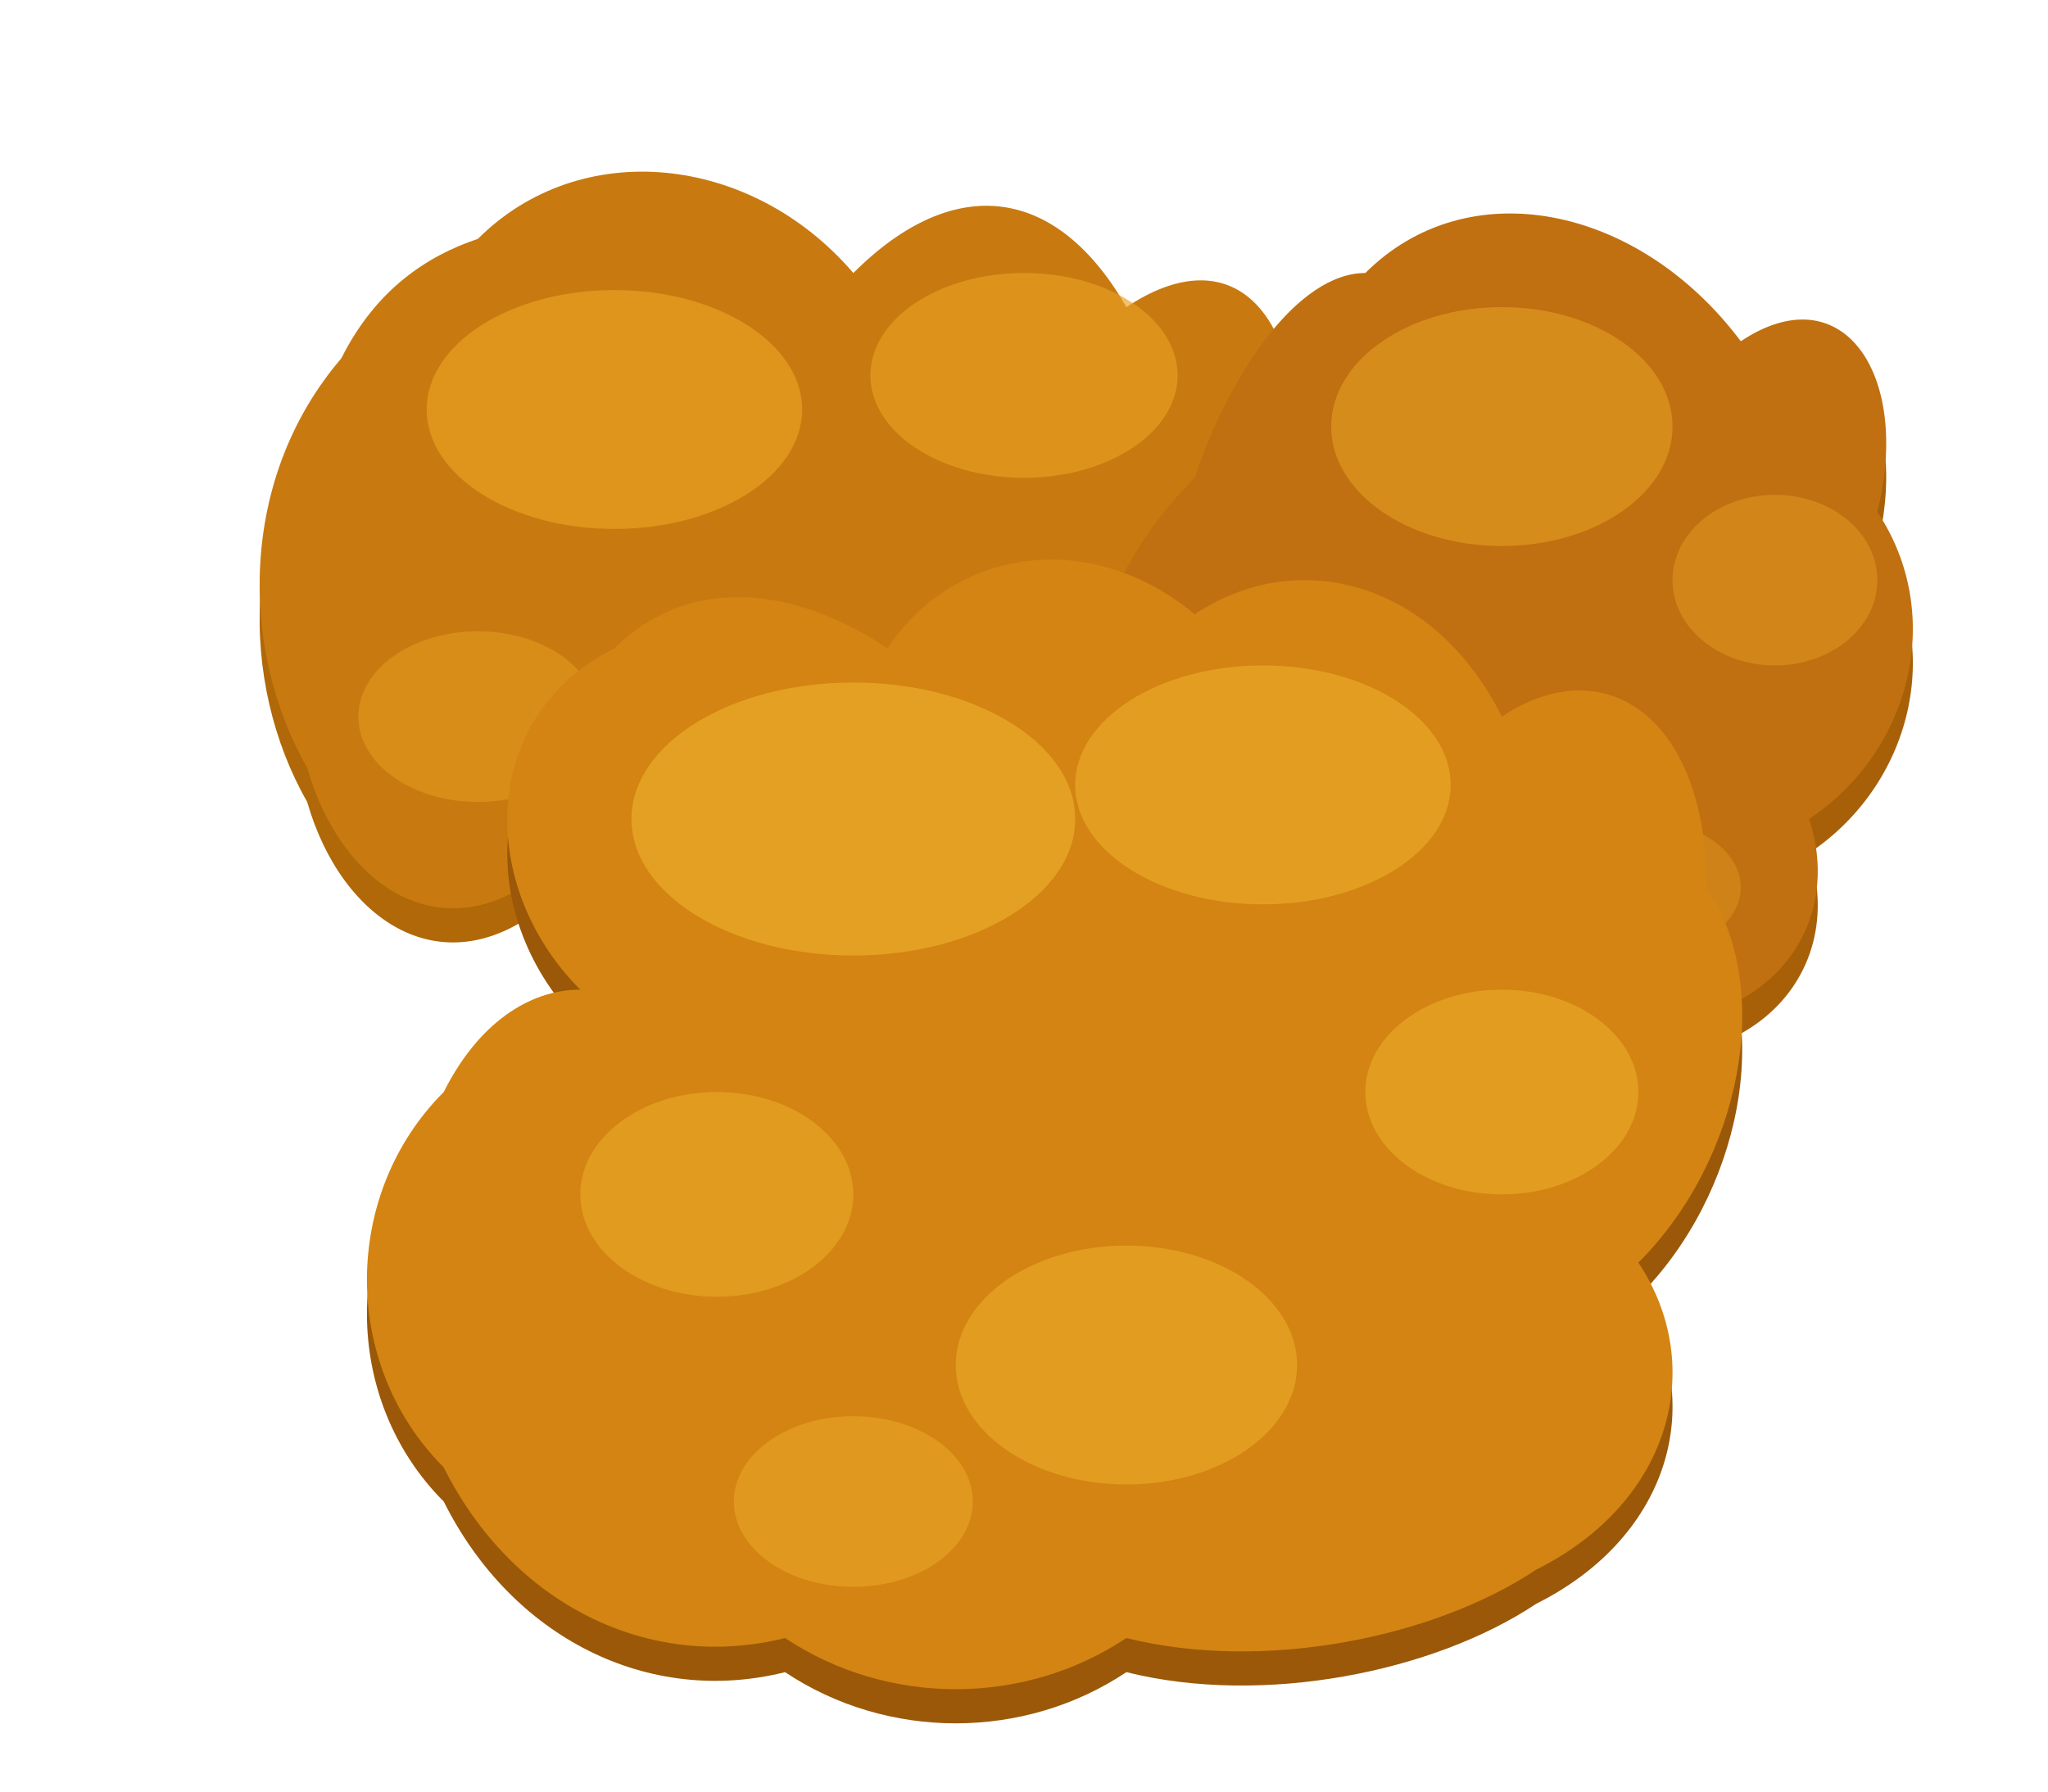
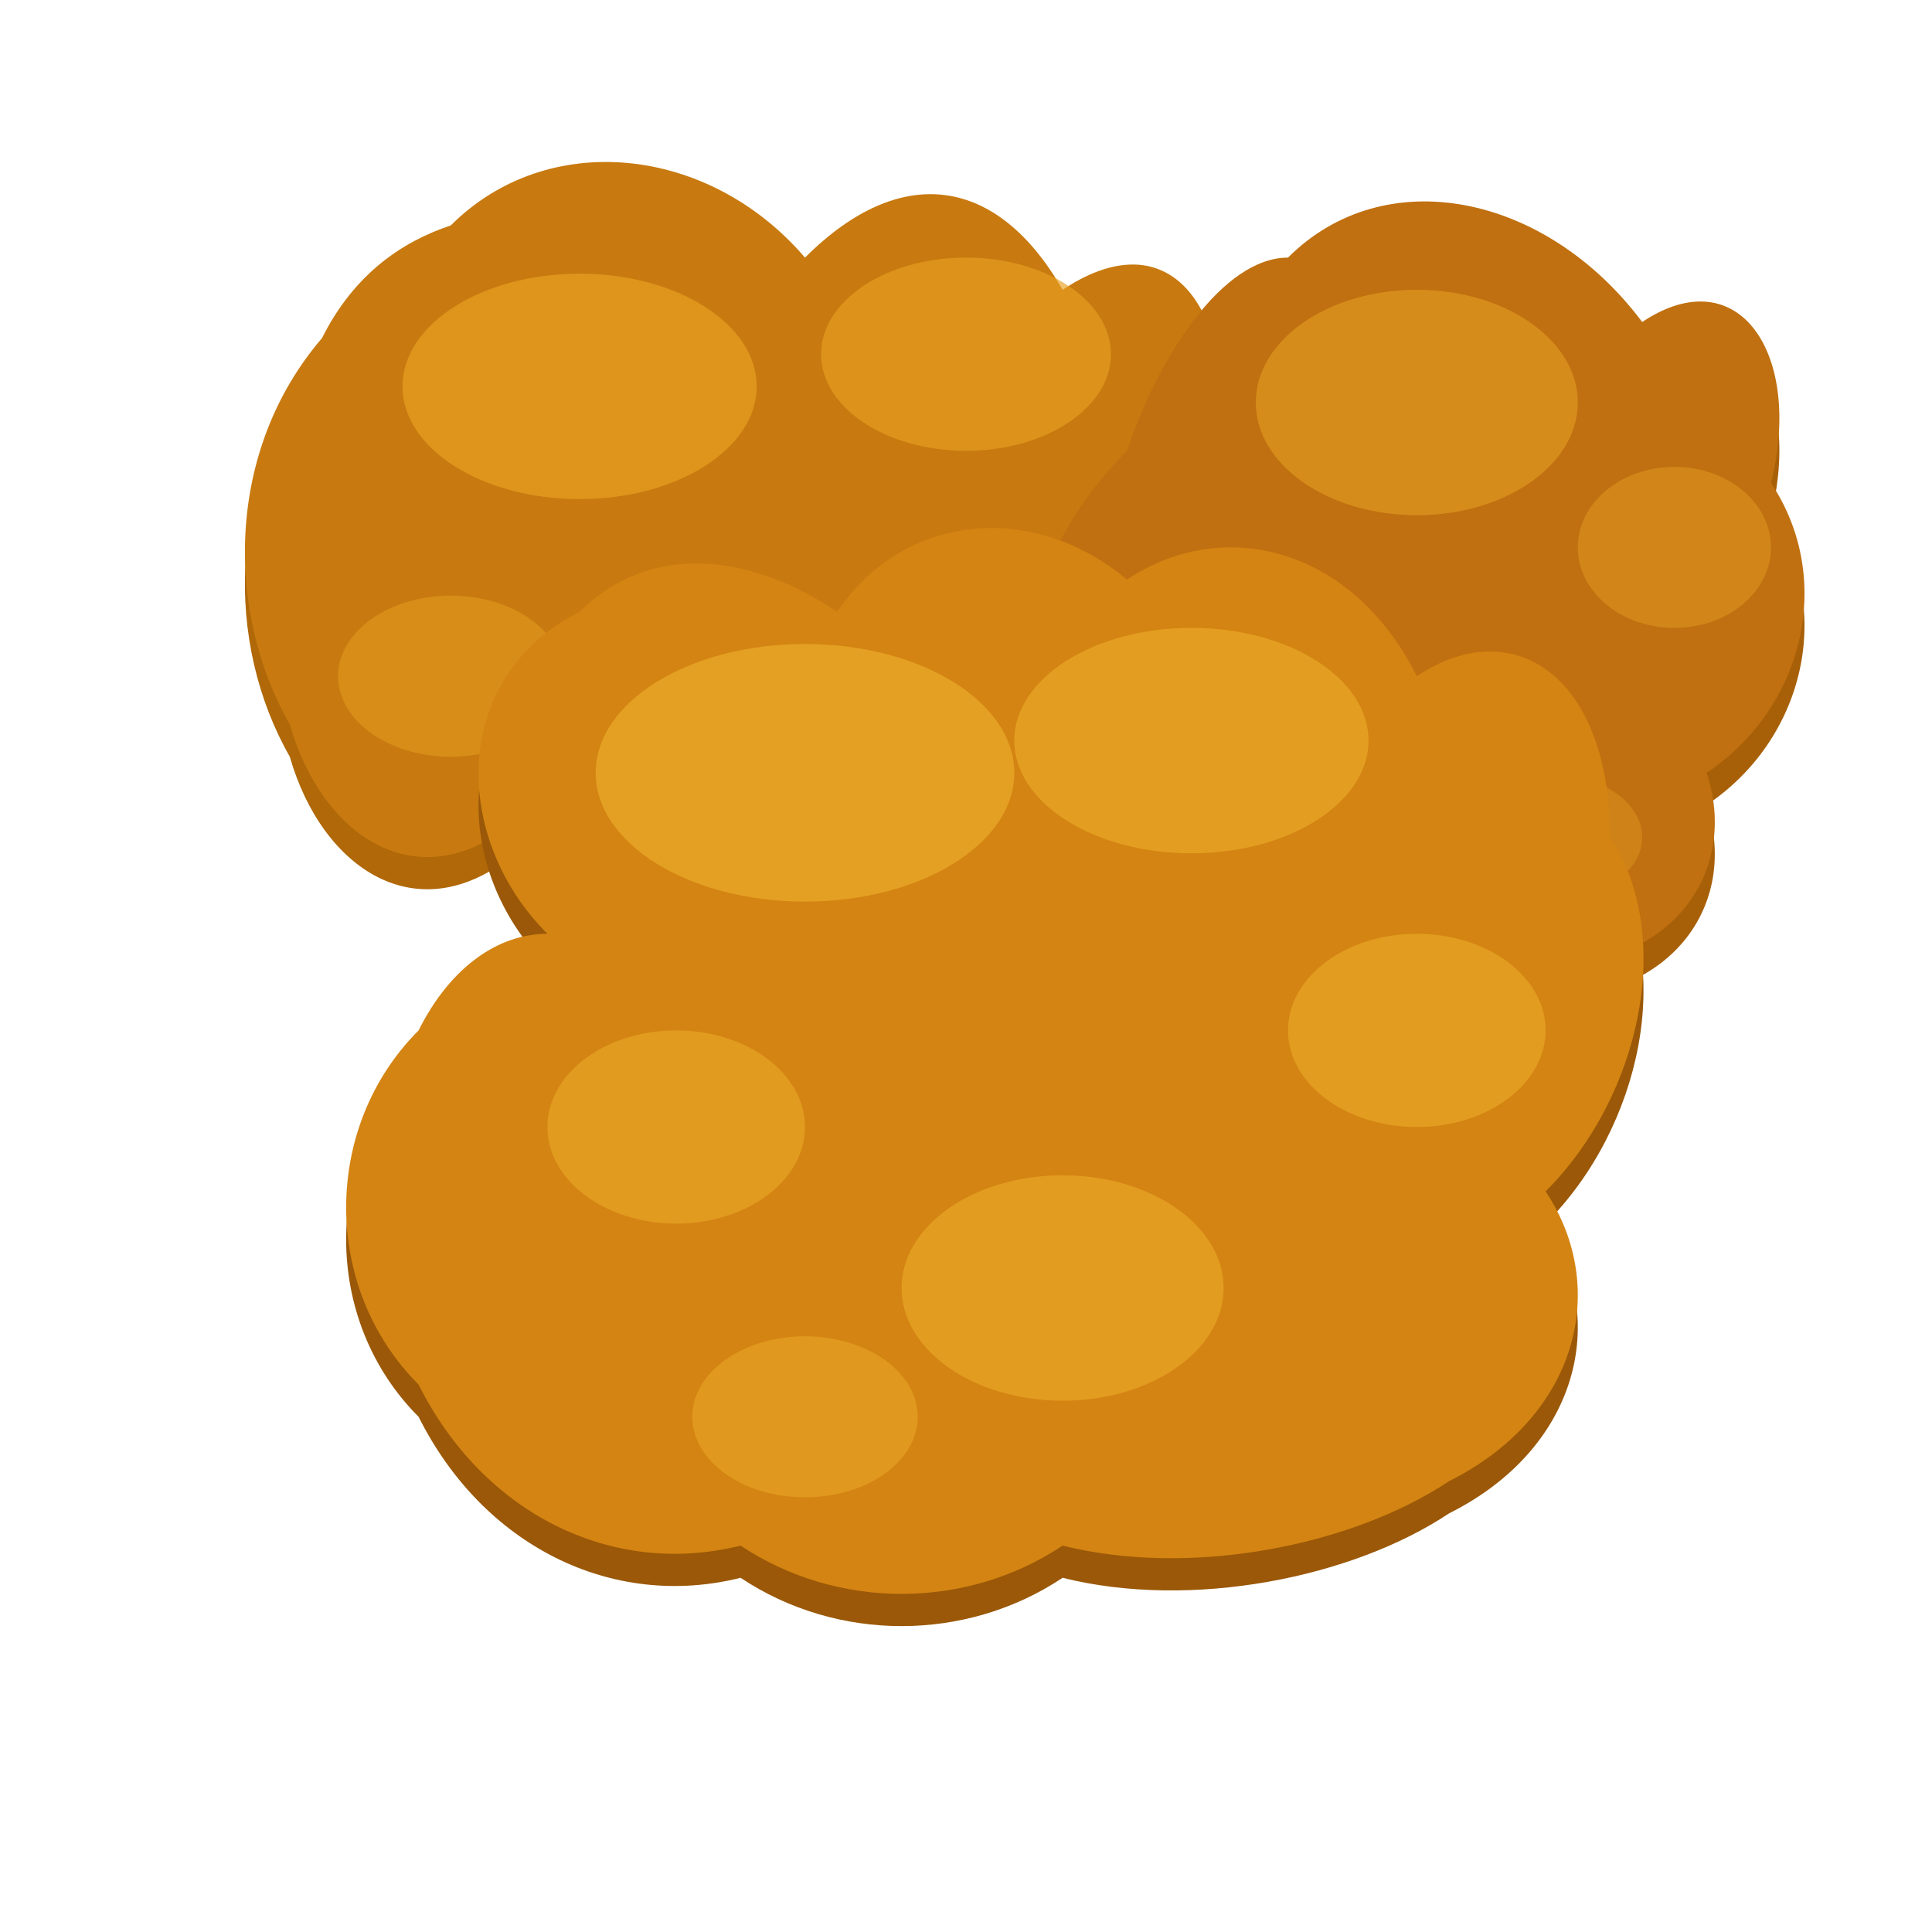
- <svg xmlns="http://www.w3.org/2000/svg" viewBox="0 0 120 105">
+ <svg xmlns="http://www.w3.org/2000/svg" viewBox="0 0 120 120">
  <path d="     M 28,16     C 34,10 44,11 50,18     C 56,12 62,13 66,20     C 72,16 76,20 76,28     C 80,32 78,40 74,45     C 78,50 76,56 70,58     C 64,60 56,58 52,53     C 46,58 38,58 32,53     C 26,58 20,54 18,47     C 14,40 14,30 20,23     C 22,19 25,17 28,16 Z   " fill="#b06808" />
  <path d="     M 28,14     C 34,8 44,9 50,16     C 56,10 62,11 66,18     C 72,14 76,18 76,26     C 80,30 78,38 74,43     C 78,48 76,54 70,56     C 64,58 56,56 52,51     C 46,56 38,56 32,51     C 26,56 20,52 18,45     C 14,38 14,28 20,21     C 22,17 25,15 28,14 Z   " fill="#c87a10" />
  <ellipse cx="36" cy="24" rx="11" ry="7" fill="#e8a020" opacity="0.7" />
  <ellipse cx="60" cy="22" rx="9" ry="6" fill="#e8a020" opacity="0.65" />
  <ellipse cx="68" cy="40" rx="6" ry="4" fill="#e8a020" opacity="0.5" />
  <ellipse cx="28" cy="42" rx="7" ry="5" fill="#e8a020" opacity="0.5" />
  <path d="     M 80,18     C 86,12 96,14 102,22     C 108,18 112,24 110,32     C 114,38 112,46 106,50     C 108,56 104,62 96,62     C 90,64 84,60 80,55     C 74,60 68,58 66,50     C 62,44 64,36 70,30     C 72,24 76,18 80,18 Z   " fill="#a86008" />
  <path d="     M 80,16     C 86,10 96,12 102,20     C 108,16 112,22 110,30     C 114,36 112,44 106,48     C 108,54 104,60 96,60     C 90,62 84,58 80,53     C 74,58 68,56 66,48     C 62,42 64,34 70,28     C 72,22 76,16 80,16 Z   " fill="#c07010" />
  <ellipse cx="88" cy="25" rx="10" ry="7" fill="#e09820" opacity="0.7" />
  <ellipse cx="104" cy="34" rx="6" ry="5" fill="#e09820" opacity="0.55" />
  <ellipse cx="80" cy="44" rx="7" ry="5" fill="#e09820" opacity="0.5" />
  <ellipse cx="96" cy="52" rx="6" ry="4" fill="#e09820" opacity="0.45" />
  <path d="     M 34,60     C 28,54 28,44 36,40     C 40,36 46,36 52,40     C 56,34 64,33 70,38     C 76,34 84,36 88,44     C 94,40 100,44 100,54     C 104,60 102,70 96,76     C 100,82 98,90 90,94     C 84,98 74,100 66,98     C 60,102 52,102 46,98     C 38,100 30,96 26,88     C 20,82 20,72 26,66     C 28,62 31,60 34,60 Z   " fill="#9a5808" />
  <path d="     M 34,58     C 28,52 28,42 36,38     C 40,34 46,34 52,38     C 56,32 64,31 70,36     C 76,32 84,34 88,42     C 94,38 100,42 100,52     C 104,58 102,68 96,74     C 100,80 98,88 90,92     C 84,96 74,98 66,96     C 60,100 52,100 46,96     C 38,98 30,94 26,86     C 20,80 20,70 26,64     C 28,60 31,58 34,58 Z   " fill="#d48412" />
  <ellipse cx="50" cy="48" rx="13" ry="8" fill="#eaaa28" opacity="0.75" />
  <ellipse cx="74" cy="46" rx="11" ry="7" fill="#eaaa28" opacity="0.7" />
  <ellipse cx="88" cy="64" rx="8" ry="6" fill="#eaaa28" opacity="0.65" />
  <ellipse cx="42" cy="70" rx="8" ry="6" fill="#eaaa28" opacity="0.6" />
  <ellipse cx="66" cy="80" rx="10" ry="7" fill="#eaaa28" opacity="0.65" />
  <ellipse cx="50" cy="88" rx="7" ry="5" fill="#eaaa28" opacity="0.55" />
</svg>
